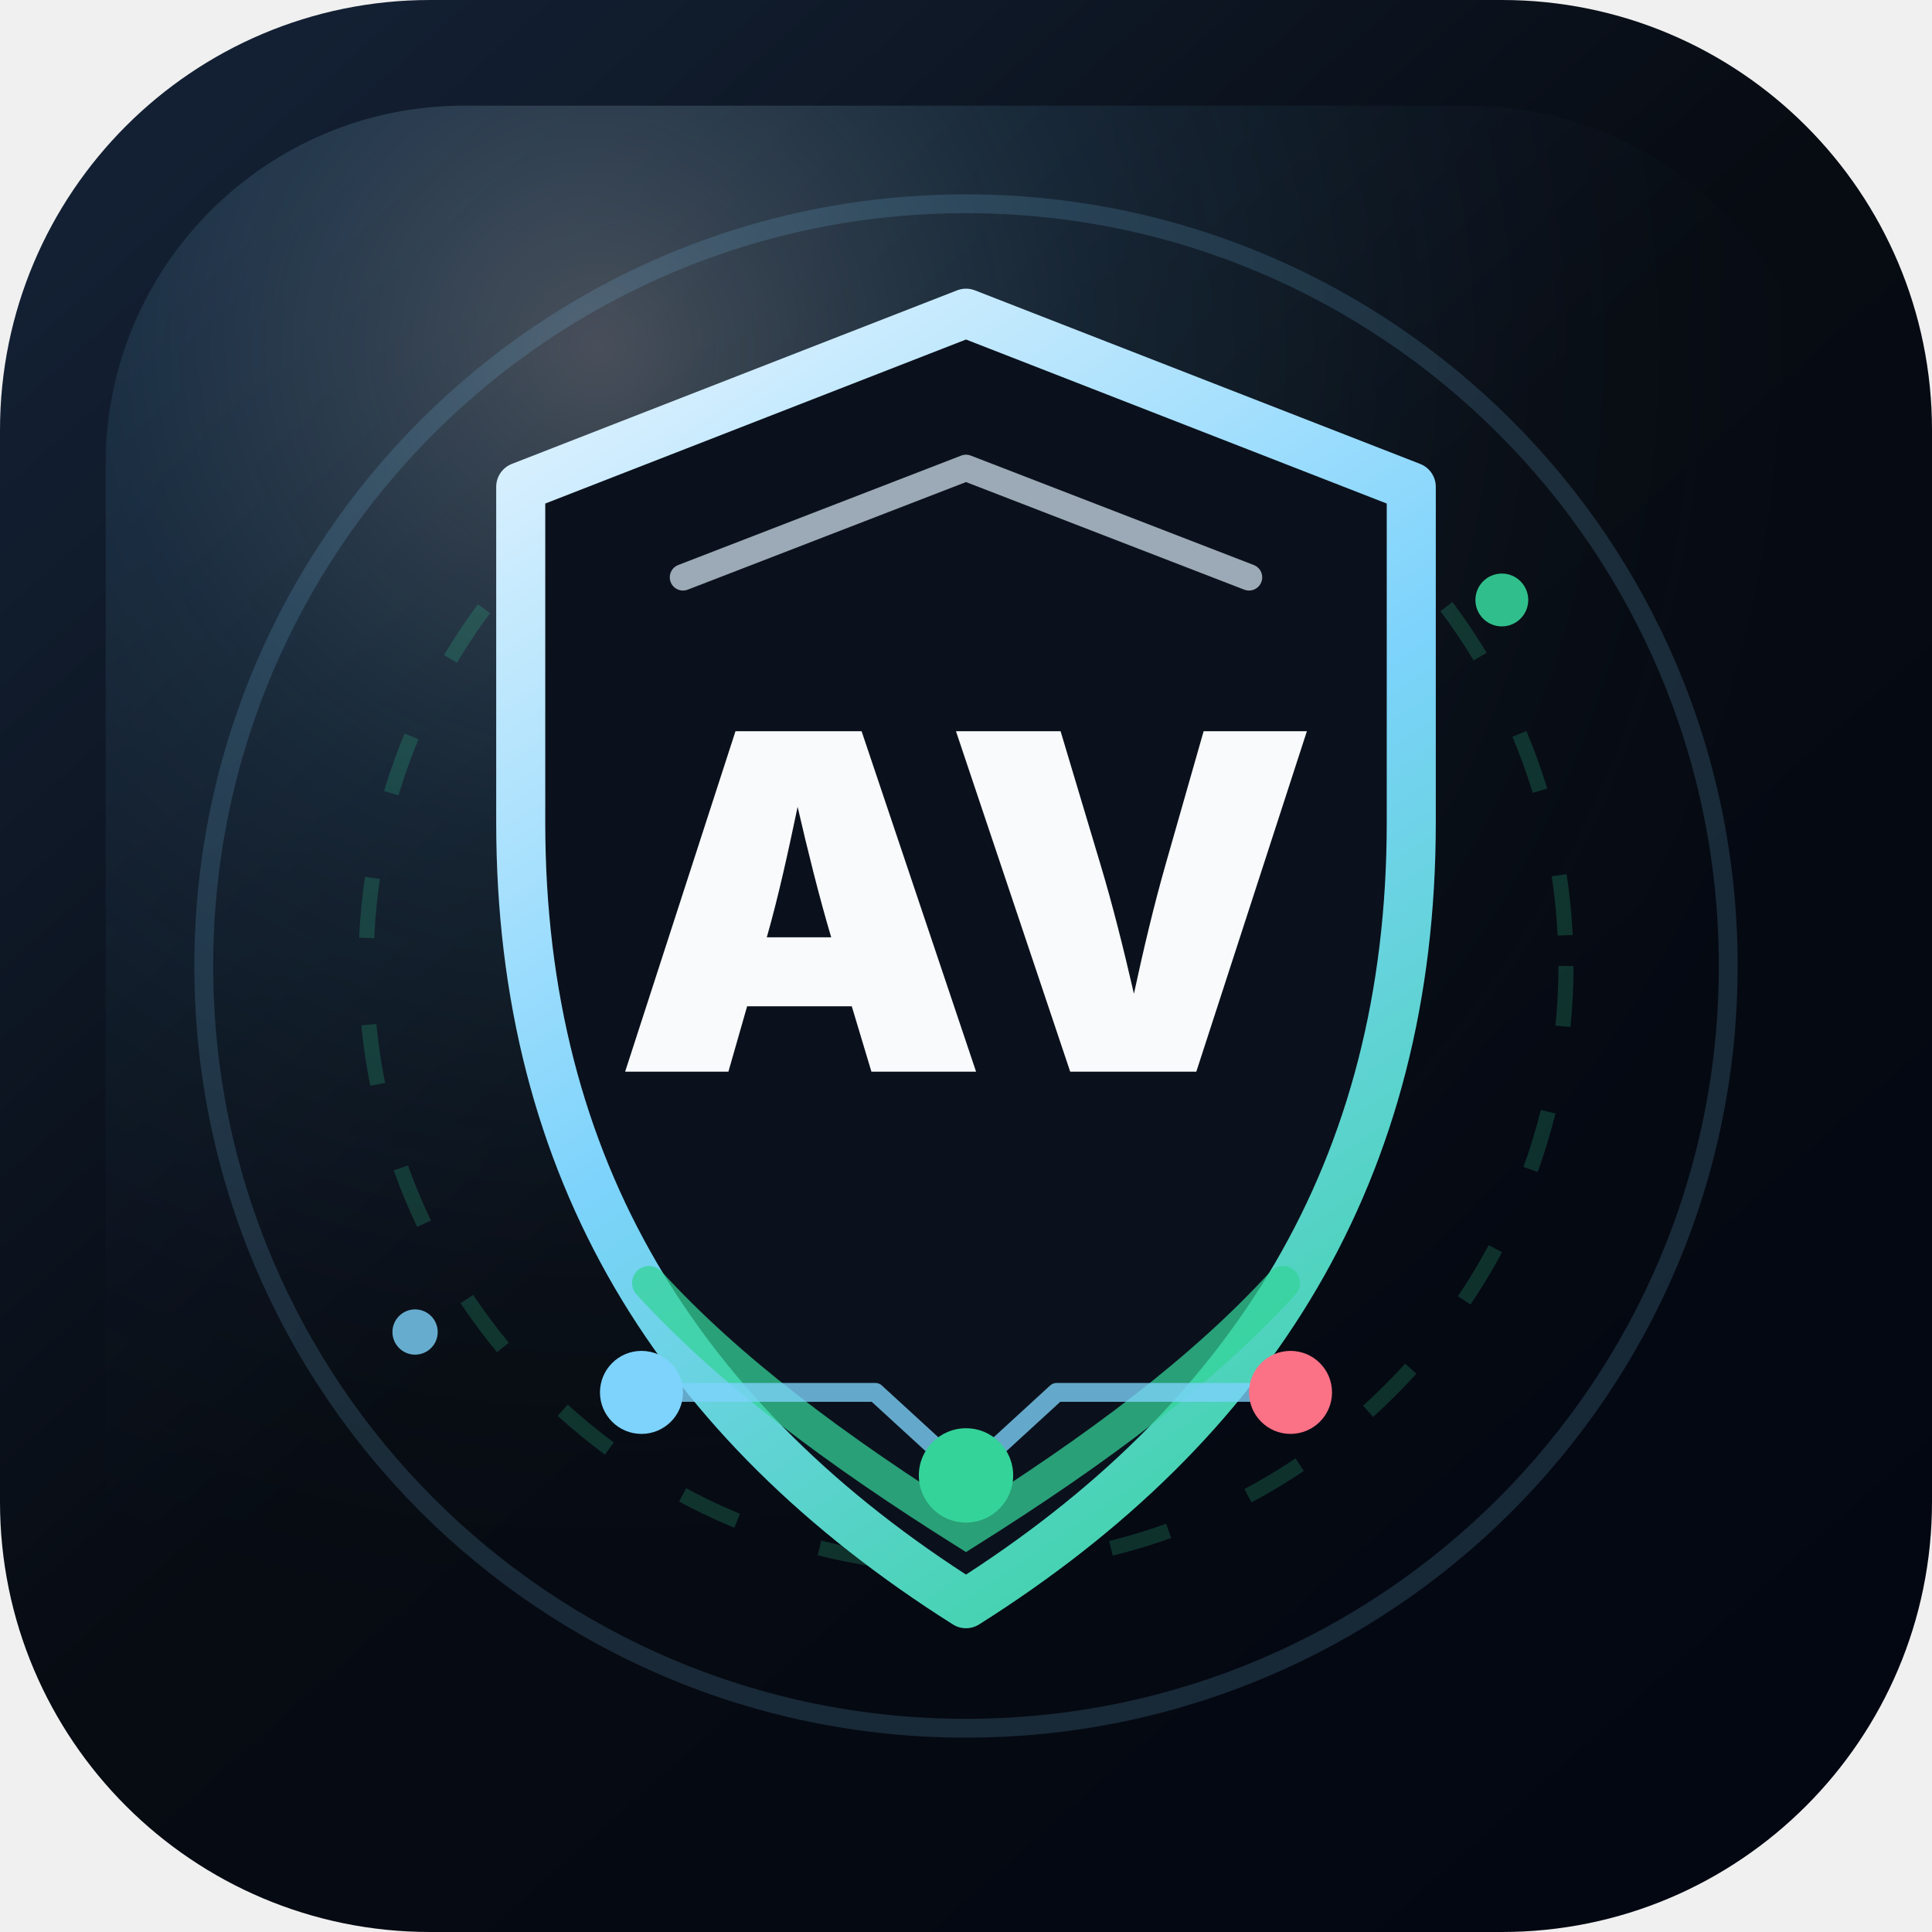
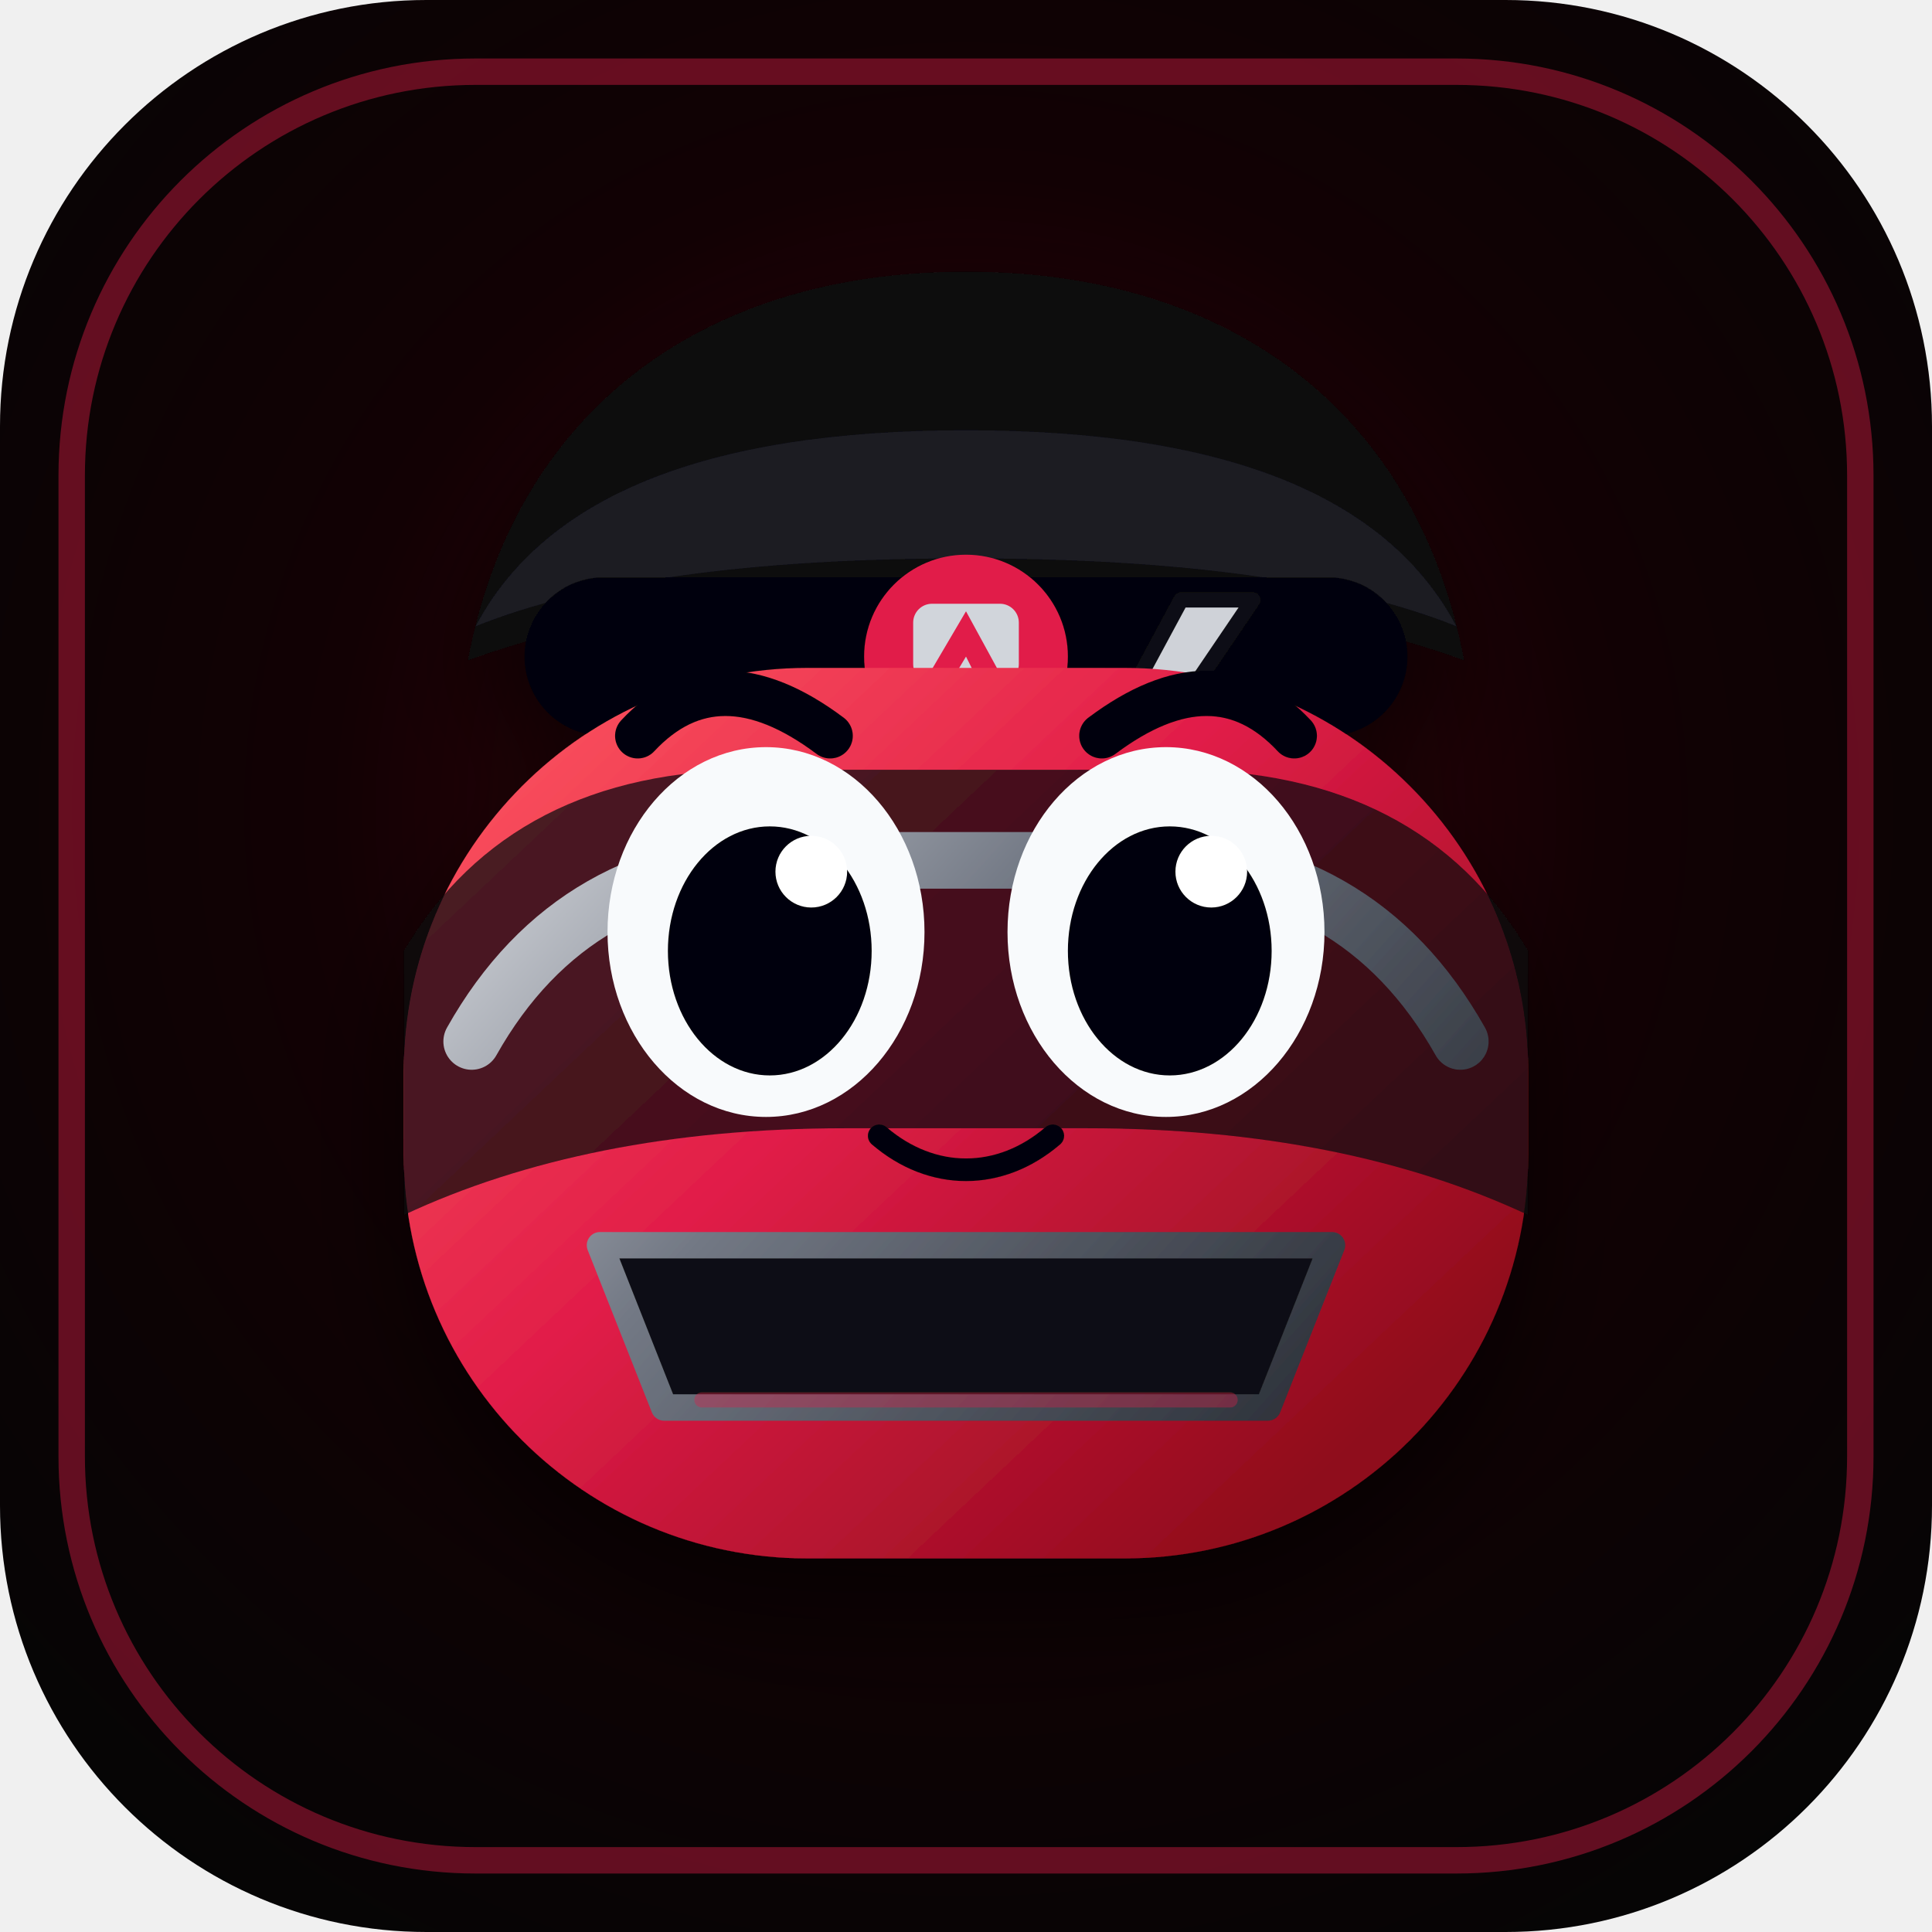
<svg xmlns="http://www.w3.org/2000/svg" width="1024" height="1024" viewBox="0 0 1024 1024" role="img" aria-labelledby="title desc">
  <defs>
-     <linearGradient id="bg" x1="112" y1="64" x2="914" y2="964" gradientUnits="userSpaceOnUse">
-       <stop stop-color="#132033" />
-       <stop offset="0.48" stop-color="#070b12" />
-       <stop offset="1" stop-color="#030712" />
+     <radialGradient id="bg" cx="50%" cy="42%" r="68%">
+       <stop offset="0" stop-color="#43030b" />
+       <stop offset="0.48" stop-color="#120104" />
+       <stop offset="1" stop-color="#050505" />
+     </radialGradient>
+     <linearGradient id="red" x1="290" y1="300" x2="724" y2="760" gradientUnits="userSpaceOnUse">
+       <stop stop-color="#ff5b61" />
+       <stop offset="0.48" stop-color="#e11d48" />
+       <stop offset="1" stop-color="#8f0b1b" />
    </linearGradient>
-     <linearGradient id="shield" x1="306" y1="178" x2="748" y2="834" gradientUnits="userSpaceOnUse">
-       <stop stop-color="#e0f2fe" />
-       <stop offset="0.48" stop-color="#7dd3fc" />
-       <stop offset="1" stop-color="#34d399" />
+     <linearGradient id="metal" x1="280" y1="330" x2="760" y2="760" gradientUnits="userSpaceOnUse">
+       <stop stop-color="#e5e7eb" />
+       <stop offset="0.44" stop-color="#737985" />
+       <stop offset="1" stop-color="#20242c" />
    </linearGradient>
-     <radialGradient id="shine" cx="0" cy="0" r="1" gradientUnits="userSpaceOnUse" gradientTransform="translate(314 180) rotate(46) scale(724)">
-       <stop stop-color="#ffffff" stop-opacity="0.24" />
-       <stop offset="0.36" stop-color="#7dd3fc" stop-opacity="0.1" />
-       <stop offset="1" stop-color="#020617" stop-opacity="0" />
-     </radialGradient>
+     <filter id="softShadow" x="-20%" y="-20%" width="140%" height="150%">
+       <feDropShadow dx="0" dy="28" stdDeviation="28" flood-color="#000000" flood-opacity="0.58" />
+     </filter>
  </defs>
-   <rect width="1024" height="1024" rx="228" fill="url(#bg)" />
-   <rect x="56" y="56" width="912" height="912" rx="190" fill="url(#shine)" />
-   <circle cx="512" cy="512" r="404" fill="none" stroke="#7dd3fc" stroke-opacity="0.16" stroke-width="10" />
-   <circle cx="512" cy="512" r="318" fill="none" stroke="#34d399" stroke-opacity="0.2" stroke-width="8" stroke-dasharray="32 46" />
-   <path d="M512 166 748 258v178c0 184-84 318-236 414-152-96-236-230-236-414V258l236-92Z" fill="#0b111c" stroke="url(#shield)" stroke-width="26" stroke-linejoin="round" />
-   <path d="M344 680c42 46 98 88 168 132 70-44 126-86 168-132" fill="none" stroke="#34d399" stroke-width="18" stroke-linecap="round" stroke-opacity="0.74" />
-   <path d="M362 306 512 248l150 58" fill="none" stroke="#e0f2fe" stroke-width="14" stroke-linecap="round" stroke-linejoin="round" stroke-opacity="0.68" />
-   <text x="512" y="568" text-anchor="middle" fill="#f8fafc" font-family="Inter, Arial, sans-serif" font-size="248" font-weight="900">AV</text>
-   <path d="M340 738h124m96 0h124M464 738l48 44 48-44" fill="none" stroke="#7dd3fc" stroke-width="10" stroke-linecap="round" stroke-linejoin="round" opacity="0.78" />
-   <circle cx="340" cy="738" r="22" fill="#7dd3fc" />
-   <circle cx="512" cy="782" r="25" fill="#34d399" />
-   <circle cx="684" cy="738" r="22" fill="#fb7185" />
-   <circle cx="796" cy="318" r="14" fill="#34d399" opacity="0.9" />
-   <circle cx="220" cy="706" r="12" fill="#7dd3fc" opacity="0.8" />
+   <rect width="1024" height="1024" rx="226" fill="url(#bg)" />
+   <rect x="38" y="38" width="948" height="948" rx="214" fill="none" stroke="#e11d48" stroke-opacity="0.42" stroke-width="14" />
+   <g filter="url(#softShadow)">
+     <path d="M248 350c24-128 120-206 264-206s240 78 264 206c-66-24-154-38-264-38s-198 14-264 38Z" fill="#09090c" />
+     <path d="M252 332c36-68 120-104 260-104s224 36 260 104c-60-24-146-36-260-36s-200 12-260 36Z" fill="#1a1a22" />
+     <rect x="278" y="306" width="468" height="84" rx="42" fill="#050507" />
+     <circle cx="512" cy="348" r="54" fill="#e11d48" />
+     <rect x="484" y="320" width="56" height="42" rx="10" fill="#d1d5db" />
+     <path d="M492 358 512 324l24 44h-14l-10-20-12 20h-14Z" fill="#e11d48" />
+     <path d="M626 318 584 396h36l-24 76 70-98h-40l38-56h-38Z" fill="#cfd2d8" stroke="#111114" stroke-width="8" stroke-linejoin="round" />
+     <rect x="214" y="354" width="596" height="472" rx="214" fill="url(#red)" />
+     <path d="M214 504c38-64 100-96 186-96h224c86 0 148 32 186 96v140c-64-30-142-46-234-46H448c-92 0-170 16-234 46V504Z" fill="#09090d" opacity="0.72" />
+     <path d="M250 552c36-64 92-96 168-96h188c76 0 132 32 168 96" fill="none" stroke="url(#metal)" stroke-width="30" stroke-linecap="round" />
+     <ellipse cx="406" cy="494" rx="84" ry="98" fill="#f8fafc" />
+     <ellipse cx="618" cy="494" rx="84" ry="98" fill="#f8fafc" />
+     <ellipse cx="408" cy="504" rx="54" ry="66" fill="#050507" />
+     <ellipse cx="620" cy="504" rx="54" ry="66" fill="#050507" />
+     <circle cx="430" cy="462" r="19" fill="#ffffff" />
+     <circle cx="642" cy="462" r="19" fill="#ffffff" />
+     <path d="M338 390c28-30 62-30 102 0" fill="none" stroke="#050507" stroke-width="24" stroke-linecap="round" />
+     <path d="M584 390c40-30 74-30 102 0" fill="none" stroke="#050507" stroke-width="24" stroke-linecap="round" />
+     <path d="M466 602c28 24 64 24 92 0" fill="none" stroke="#050507" stroke-width="12" stroke-linecap="round" />
+     <path d="M318 660h388l-34 86H352l-34-86Z" fill="#111114" stroke="url(#metal)" stroke-width="14" stroke-linejoin="round" />
+     <path d="M372 742h280" stroke="#e11d48" stroke-opacity="0.36" stroke-width="8" stroke-linecap="round" />
+   </g>
</svg>
